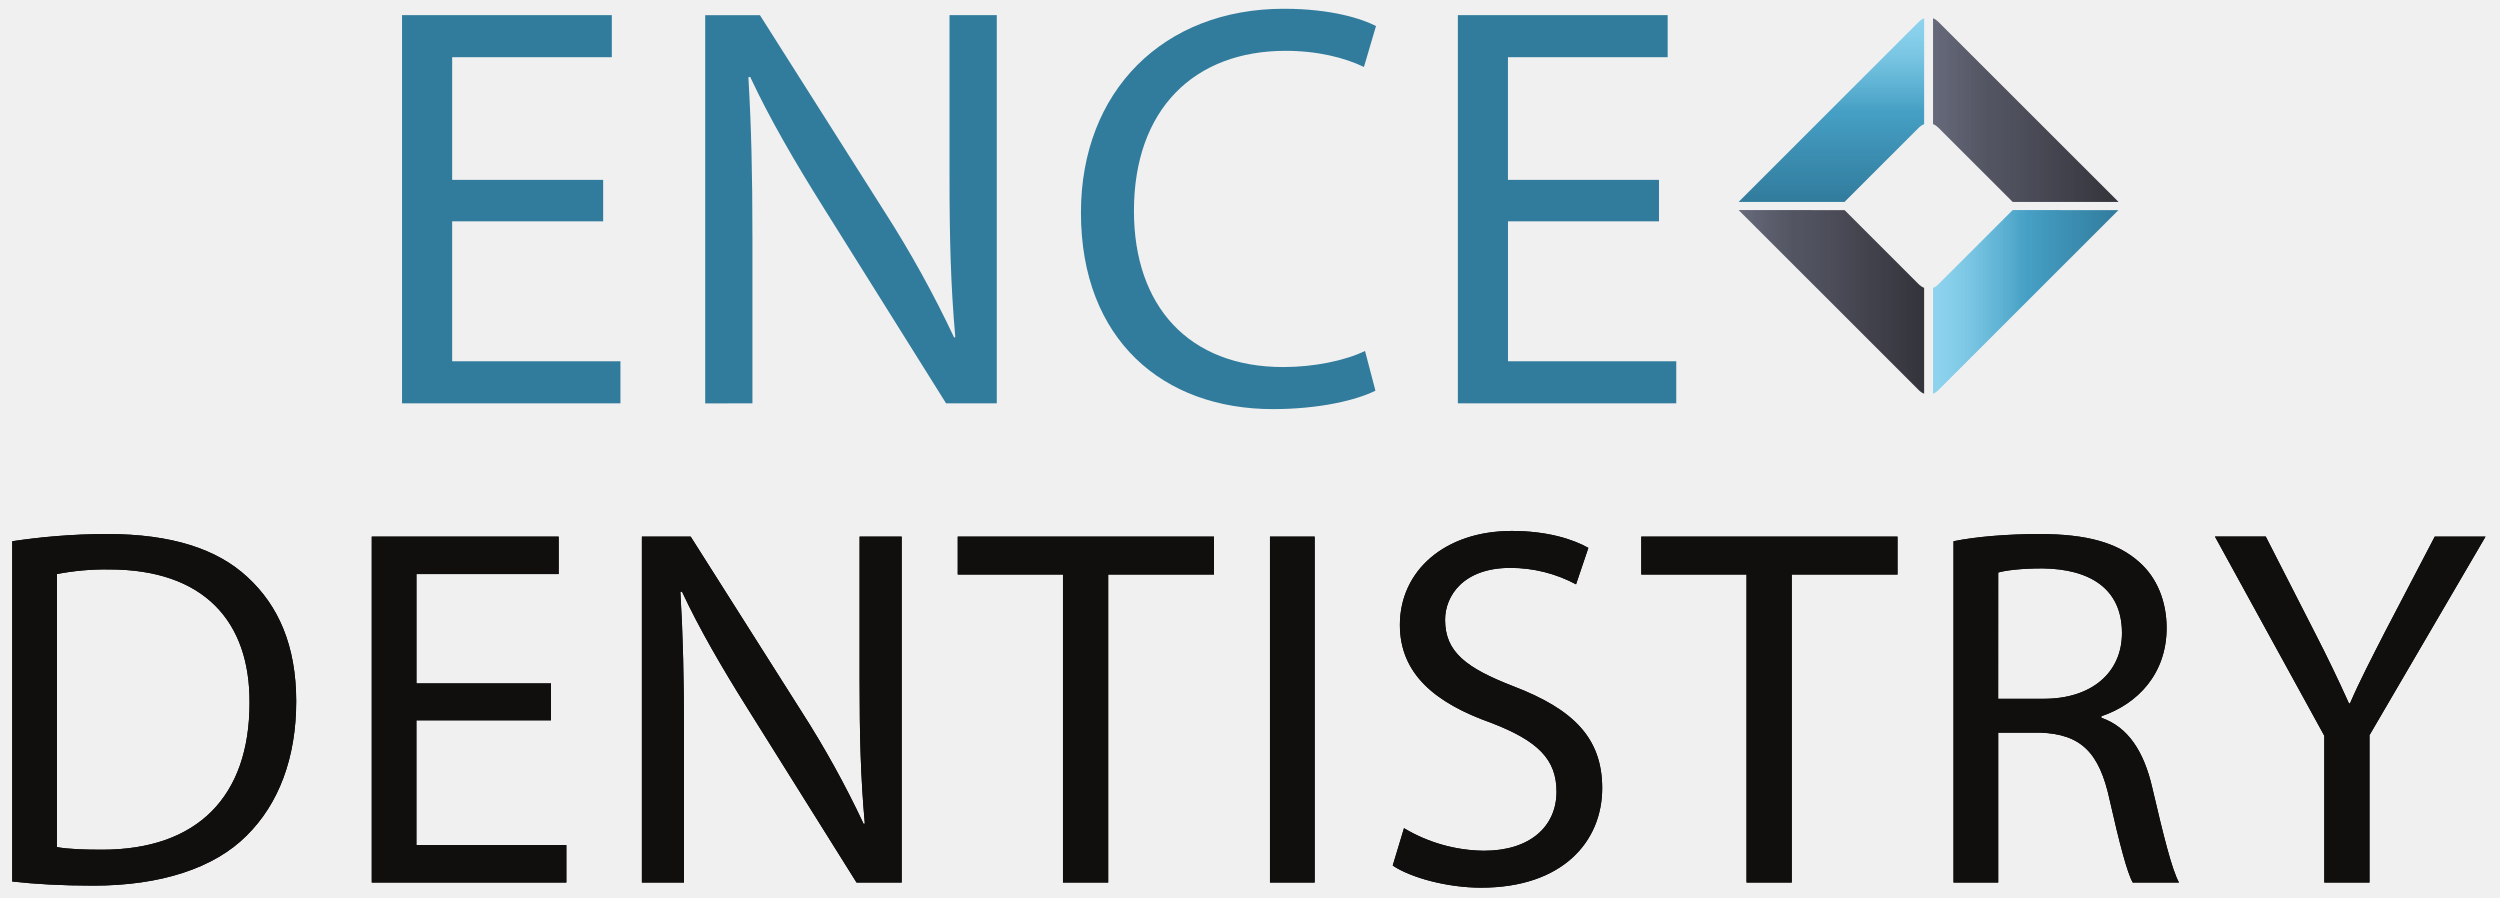
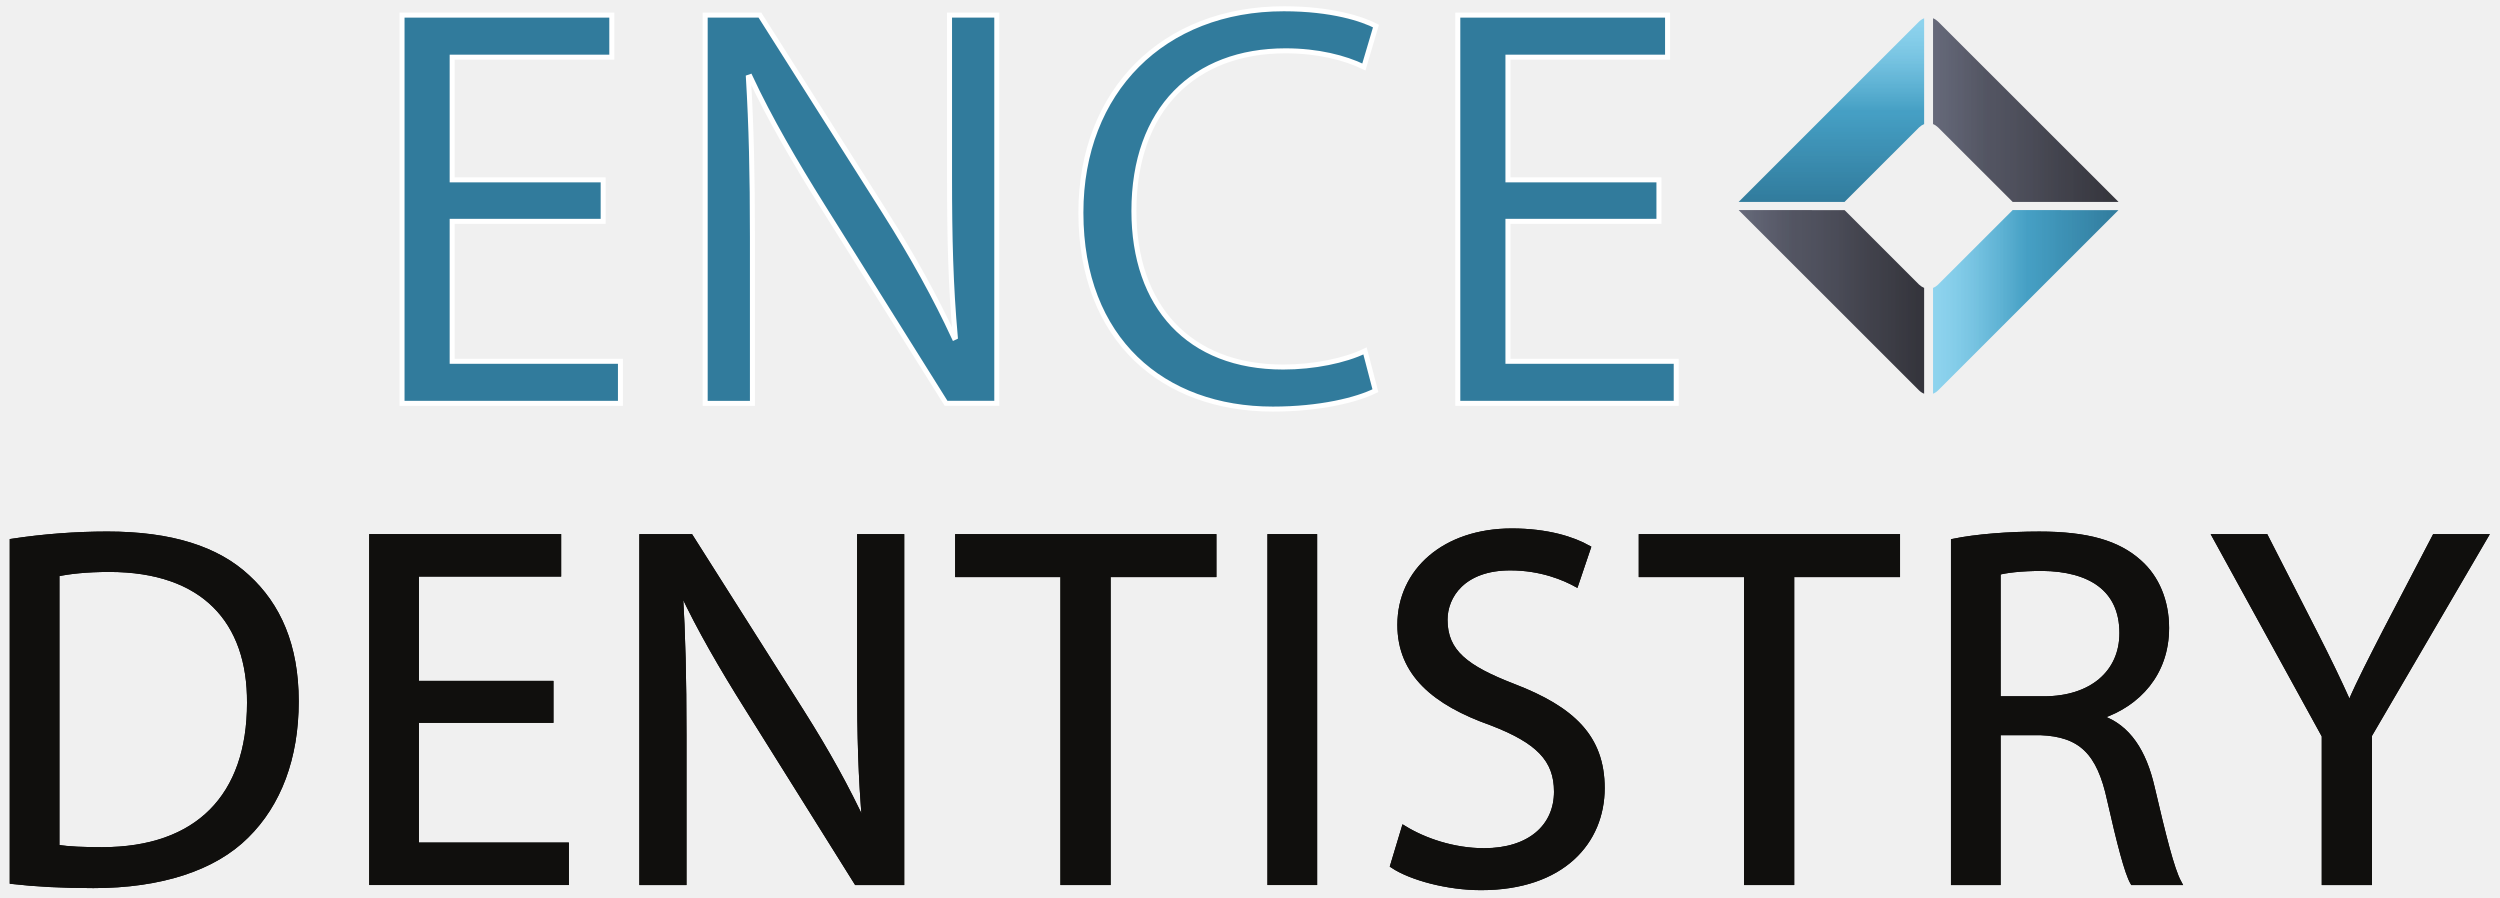
<svg xmlns="http://www.w3.org/2000/svg" xmlns:xlink="http://www.w3.org/1999/xlink" width="576" height="206.88" viewBox="0 0 576 206.88">
  <defs>
    <clipPath id="v">
      <path d="M445.37 48.4h42.73v42.31h-42.73Zm0 0" />
    </clipPath>
    <clipPath id="w">
      <path d="m463.7 48.4-.04.06-17.12 17.1q-.52.52-1.17.77v24.38q.65-.25 1.17-.77l41.5-41.48.06-.05Zm0 0" />
    </clipPath>
    <clipPath id="y">
      <path d="M400.6 48.4h42.72v42.31h-42.73Zm0 0" />
    </clipPath>
    <clipPath id="z">
      <path d="M400.6 48.4q0 .03.04.06l41.5 41.48q.53.52 1.18.77V66.33a4 4 0 0 1-1.18-.77l-17.1-17.1-.06-.05Zm0 0" />
    </clipPath>
    <clipPath id="B">
      <path d="M445.37 4.21h42.73v42.31h-42.73Zm0 0" />
    </clipPath>
    <clipPath id="C">
      <path d="M445.37 28.59q.65.26 1.17.77l17.12 17.1.04.06h24.4l-.05-.06-41.51-41.48q-.52-.51-1.17-.77Zm0 0" />
    </clipPath>
    <clipPath id="E">
      <path d="M400.6 4.21h42.72v42.31h-42.73Zm0 0" />
    </clipPath>
    <clipPath id="F">
      <path d="m442.14 4.98-41.5 41.48-.05.06H425l.04-.06 17.11-17.1q.53-.51 1.18-.77V4.21a3.4 3.4 0 0 0-1.18.77" />
    </clipPath>
    <clipPath id="H">
      <path d="M.17 113h575.66v93.13H.17Zm0 0" />
    </clipPath>
    <clipPath id="s">
      <path d="M.17.7h575.66v92.43H.17Zm0 0" />
    </clipPath>
    <clipPath id="b">
      <path d="M.17.9h84.58v92.23H.17Zm0 0" />
    </clipPath>
    <clipPath id="c">
      <path d="M131 .9h94v92.23h-94Zm0 0" />
    </clipPath>
    <clipPath id="d">
      <path d="M304 .9h82v92.23h-82Zm0 0" />
    </clipPath>
    <clipPath id="e">
      <path d="M433 .9h86v92.23h-86Zm0 0" />
    </clipPath>
    <clipPath id="f">
      <path d="M493.79.9h82.04v92.23H493.8Zm0 0" />
    </clipPath>
    <clipPath id="a">
      <path d="M0 0h576v94H0z" />
    </clipPath>
    <clipPath id="h">
      <path d="M.17.9h84.58v92.23H.17Zm0 0" />
    </clipPath>
    <clipPath id="k">
      <path d="M131 .9h94v92.23h-94Zm0 0" />
    </clipPath>
    <clipPath id="l">
      <path d="M304 .9h82v92.23h-82Zm0 0" />
    </clipPath>
    <clipPath id="m">
      <path d="M433 .9h86v92.23h-86Zm0 0" />
    </clipPath>
    <clipPath id="n">
      <path d="M493.79.9h82.04v92.23H493.8Zm0 0" />
    </clipPath>
    <clipPath id="g">
      <path d="M0 0h576v94H0z" />
    </clipPath>
    <clipPath id="r">
      <path d="M0 0h576v94H0z" />
    </clipPath>
    <linearGradient id="x" x1="0" x2="1" y1="0" y2="0" gradientTransform="matrix(42.7265 0 0 42.70224 445.37 69.56)" gradientUnits="userSpaceOnUse">
      <stop offset="0" stop-color="#8ed3ee" />
      <stop offset=".01" stop-color="#8ed3ee" />
      <stop offset=".02" stop-color="#8dd3ed" />
      <stop offset=".02" stop-color="#8dd3ed" />
      <stop offset=".03" stop-color="#8dd2ed" />
      <stop offset=".04" stop-color="#8cd2ed" />
      <stop offset=".05" stop-color="#8bd1ec" />
      <stop offset=".06" stop-color="#8ad0ec" />
      <stop offset=".07" stop-color="#8ad0ec" />
      <stop offset=".07" stop-color="#88d0eb" />
      <stop offset=".08" stop-color="#88cfeb" />
      <stop offset=".08" stop-color="#88cfea" />
      <stop offset=".09" stop-color="#88cfea" />
      <stop offset=".09" stop-color="#87ceea" />
      <stop offset=".09" stop-color="#87ceea" />
      <stop offset=".1" stop-color="#86ceea" />
      <stop offset=".11" stop-color="#86cde9" />
      <stop offset=".11" stop-color="#84cde9" />
      <stop offset=".12" stop-color="#84cde9" />
      <stop offset=".13" stop-color="#83cce8" />
      <stop offset=".13" stop-color="#82cbe8" />
      <stop offset=".14" stop-color="#81cbe7" />
      <stop offset=".15" stop-color="#81cbe7" />
      <stop offset=".15" stop-color="#7fc9e7" />
      <stop offset=".16" stop-color="#7fc9e6" />
      <stop offset=".16" stop-color="#7ec9e6" />
      <stop offset=".17" stop-color="#7dc8e5" />
      <stop offset=".17" stop-color="#7dc8e5" />
      <stop offset=".18" stop-color="#7dc7e4" />
      <stop offset=".19" stop-color="#7cc7e4" />
      <stop offset=".19" stop-color="#7bc6e3" />
      <stop offset=".2" stop-color="#7ac6e3" />
      <stop offset=".2" stop-color="#79c5e3" />
      <stop offset=".2" stop-color="#79c5e3" />
      <stop offset=".21" stop-color="#78c4e3" />
      <stop offset=".22" stop-color="#78c3e2" />
      <stop offset=".22" stop-color="#76c2e1" />
      <stop offset=".23" stop-color="#76c2e1" />
      <stop offset=".23" stop-color="#75c2e0" />
      <stop offset=".23" stop-color="#74c2e0" />
      <stop offset=".24" stop-color="#74c2df" />
      <stop offset=".25" stop-color="#73c0df" />
      <stop offset=".25" stop-color="#72c0df" />
      <stop offset=".25" stop-color="#71bfde" />
      <stop offset=".26" stop-color="#70bfde" />
      <stop offset=".27" stop-color="#6fbede" />
      <stop offset=".27" stop-color="#6fbddc" />
      <stop offset=".27" stop-color="#6ebddc" />
      <stop offset=".28" stop-color="#6dbddc" />
      <stop offset=".28" stop-color="#6cbcdc" />
      <stop offset=".29" stop-color="#6bbbdb" />
      <stop offset=".29" stop-color="#6bbbdb" />
      <stop offset=".3" stop-color="#6abada" />
      <stop offset=".3" stop-color="#6ab9d9" />
      <stop offset=".31" stop-color="#68b9d9" />
      <stop offset=".31" stop-color="#67b8d9" />
      <stop offset=".32" stop-color="#66b8d9" />
      <stop offset=".32" stop-color="#66b7d7" />
      <stop offset=".33" stop-color="#65b7d7" />
      <stop offset=".33" stop-color="#64b6d7" />
      <stop offset=".34" stop-color="#63b6d7" />
      <stop offset=".34" stop-color="#62b5d6" />
      <stop offset=".35" stop-color="#61b4d5" />
      <stop offset=".36" stop-color="#60b4d5" />
      <stop offset=".36" stop-color="#5fb3d4" />
      <stop offset=".36" stop-color="#5eb2d4" />
      <stop offset=".37" stop-color="#5eb2d3" />
      <stop offset=".38" stop-color="#5db1d3" />
      <stop offset=".38" stop-color="#5cb0d2" />
      <stop offset=".38" stop-color="#5bb0d2" />
      <stop offset=".39" stop-color="#5aafd1" />
      <stop offset=".39" stop-color="#5aafd1" />
      <stop offset=".4" stop-color="#59afd0" />
      <stop offset=".4" stop-color="#58add0" />
      <stop offset=".41" stop-color="#57adcf" />
      <stop offset=".41" stop-color="#57accf" />
      <stop offset=".42" stop-color="#56abce" />
      <stop offset=".42" stop-color="#55abce" />
      <stop offset=".43" stop-color="#54abcd" />
      <stop offset=".43" stop-color="#53aacd" />
      <stop offset=".43" stop-color="#53a9cc" />
      <stop offset=".44" stop-color="#52a9cc" />
      <stop offset=".44" stop-color="#51a8cb" />
      <stop offset=".45" stop-color="#51a8cb" />
      <stop offset=".45" stop-color="#50a7cb" />
      <stop offset=".45" stop-color="#4fa7ca" />
      <stop offset=".46" stop-color="#4fa6c9" />
      <stop offset=".46" stop-color="#4ea6c9" />
      <stop offset=".46" stop-color="#4da6c9" />
      <stop offset=".47" stop-color="#4ca5c9" />
      <stop offset=".47" stop-color="#4ba4c8" />
      <stop offset=".48" stop-color="#4ba4c8" />
      <stop offset=".48" stop-color="#4aa3c7" />
      <stop offset=".49" stop-color="#49a2c7" />
      <stop offset=".49" stop-color="#48a1c6" />
      <stop offset=".5" stop-color="#48a1c5" />
      <stop offset=".5" stop-color="#47a0c5" />
      <stop offset=".5" stop-color="#469fc4" />
      <stop offset=".51" stop-color="#459fc4" />
      <stop offset=".52" stop-color="#459fc4" />
      <stop offset=".53" stop-color="#459ec3" />
      <stop offset=".54" stop-color="#459dc2" />
      <stop offset=".55" stop-color="#449dc2" />
      <stop offset=".55" stop-color="#449dc1" />
      <stop offset=".56" stop-color="#439cc0" />
      <stop offset=".56" stop-color="#439cc0" />
      <stop offset=".57" stop-color="#439bbf" />
      <stop offset=".57" stop-color="#439bbf" />
      <stop offset=".58" stop-color="#439abf" />
      <stop offset=".59" stop-color="#429abe" />
      <stop offset=".59" stop-color="#4299bd" />
      <stop offset=".61" stop-color="#4198bd" />
      <stop offset=".62" stop-color="#4198bc" />
      <stop offset=".62" stop-color="#4197bb" />
      <stop offset=".63" stop-color="#4097bb" />
      <stop offset=".63" stop-color="#4096ba" />
      <stop offset=".63" stop-color="#4096ba" />
      <stop offset=".64" stop-color="#4096ba" />
      <stop offset=".65" stop-color="#4095b9" />
      <stop offset=".66" stop-color="#3f95b9" />
      <stop offset=".66" stop-color="#3f94b8" />
      <stop offset=".67" stop-color="#3e94b7" />
      <stop offset=".67" stop-color="#3e93b7" />
      <stop offset=".68" stop-color="#3e93b6" />
      <stop offset=".68" stop-color="#3e92b6" />
      <stop offset=".69" stop-color="#3e92b6" />
      <stop offset=".7" stop-color="#3d91b5" />
      <stop offset=".71" stop-color="#3d90b4" />
      <stop offset=".72" stop-color="#3c90b4" />
      <stop offset=".73" stop-color="#3c8fb3" />
      <stop offset=".73" stop-color="#3c8fb2" />
      <stop offset=".73" stop-color="#3c8fb2" />
      <stop offset=".75" stop-color="#3c8fb1" />
      <stop offset=".75" stop-color="#3b8db0" />
      <stop offset=".76" stop-color="#3b8db0" />
      <stop offset=".77" stop-color="#3b8caf" />
      <stop offset=".78" stop-color="#3a8baf" />
      <stop offset=".79" stop-color="#3a8bae" />
      <stop offset=".79" stop-color="#398bae" />
      <stop offset=".79" stop-color="#398aad" />
      <stop offset=".8" stop-color="#398aad" />
      <stop offset=".81" stop-color="#388aac" />
      <stop offset=".82" stop-color="#3888ab" />
      <stop offset=".82" stop-color="#3888ab" />
      <stop offset=".83" stop-color="#3888ab" />
      <stop offset=".84" stop-color="#3787aa" />
      <stop offset=".84" stop-color="#3787a9" />
      <stop offset=".84" stop-color="#3787a9" />
      <stop offset=".86" stop-color="#3786a8" />
      <stop offset=".87" stop-color="#3786a7" />
      <stop offset=".87" stop-color="#3684a7" />
      <stop offset=".88" stop-color="#3684a7" />
      <stop offset=".88" stop-color="#3684a6" />
      <stop offset=".89" stop-color="#3583a6" />
      <stop offset=".89" stop-color="#3583a5" />
      <stop offset=".9" stop-color="#3583a5" />
      <stop offset=".9" stop-color="#3582a4" />
      <stop offset=".91" stop-color="#3582a4" />
      <stop offset=".92" stop-color="#3481a3" />
      <stop offset=".93" stop-color="#3481a2" />
      <stop offset=".94" stop-color="#3380a2" />
      <stop offset=".94" stop-color="#337fa1" />
      <stop offset=".95" stop-color="#337fa1" />
      <stop offset=".95" stop-color="#337fa1" />
      <stop offset=".96" stop-color="#337ea0" />
      <stop offset=".96" stop-color="#327d9f" />
      <stop offset=".97" stop-color="#327d9f" />
      <stop offset=".98" stop-color="#327d9e" />
      <stop offset=".99" stop-color="#327c9d" />
      <stop offset="1" stop-color="#317c9d" />
    </linearGradient>
    <linearGradient id="A" x1="0" x2="1" y1="0" y2="0" gradientTransform="matrix(42.72582 0 0 42.70156 400.6 69.56)" gradientUnits="userSpaceOnUse">
      <stop offset="0" stop-color="#66697a" />
      <stop offset=".01" stop-color="#666979" />
      <stop offset=".01" stop-color="#656879" />
      <stop offset=".02" stop-color="#656879" />
      <stop offset=".03" stop-color="#656778" />
      <stop offset=".04" stop-color="#646778" />
      <stop offset=".04" stop-color="#636777" />
      <stop offset=".04" stop-color="#636676" />
      <stop offset=".05" stop-color="#636676" />
      <stop offset=".06" stop-color="#626675" />
      <stop offset=".08" stop-color="#616574" />
      <stop offset=".08" stop-color="#616474" />
      <stop offset=".09" stop-color="#606373" />
      <stop offset=".09" stop-color="#606373" />
      <stop offset=".1" stop-color="#5f6273" />
      <stop offset=".1" stop-color="#5f6272" />
      <stop offset=".11" stop-color="#5f6272" />
      <stop offset=".11" stop-color="#5f6271" />
      <stop offset=".13" stop-color="#5e6170" />
      <stop offset=".13" stop-color="#5d616f" />
      <stop offset=".14" stop-color="#5d5f6f" />
      <stop offset=".14" stop-color="#5d5f6f" />
      <stop offset=".15" stop-color="#5c5f6f" />
      <stop offset=".16" stop-color="#5c5e6e" />
      <stop offset=".16" stop-color="#5c5e6d" />
      <stop offset=".17" stop-color="#5b5d6d" />
      <stop offset=".17" stop-color="#5b5d6c" />
      <stop offset=".18" stop-color="#5a5d6b" />
      <stop offset=".18" stop-color="#5a5d6b" />
      <stop offset=".19" stop-color="#5a5c6b" />
      <stop offset=".2" stop-color="#595c6a" />
      <stop offset=".2" stop-color="#595c6a" />
      <stop offset=".21" stop-color="#585a69" />
      <stop offset=".21" stop-color="#585a69" />
      <stop offset=".21" stop-color="#585a68" />
      <stop offset=".22" stop-color="#585a68" />
      <stop offset=".23" stop-color="#585967" />
      <stop offset=".23" stop-color="#575967" />
      <stop offset=".24" stop-color="#565866" />
      <stop offset=".25" stop-color="#565866" />
      <stop offset=".25" stop-color="#555865" />
      <stop offset=".27" stop-color="#545865" />
      <stop offset=".27" stop-color="#545764" />
      <stop offset=".27" stop-color="#545663" />
      <stop offset=".28" stop-color="#535663" />
      <stop offset=".28" stop-color="#535563" />
      <stop offset=".3" stop-color="#535462" />
      <stop offset=".31" stop-color="#525461" />
      <stop offset=".33" stop-color="#525461" />
      <stop offset=".34" stop-color="#525461" />
      <stop offset=".34" stop-color="#515361" />
      <stop offset=".34" stop-color="#515360" />
      <stop offset=".36" stop-color="#515360" />
      <stop offset=".36" stop-color="#51535f" />
      <stop offset=".37" stop-color="#51525f" />
      <stop offset=".38" stop-color="#50525f" />
      <stop offset=".39" stop-color="#50525e" />
      <stop offset=".39" stop-color="#4f515e" />
      <stop offset=".4" stop-color="#4f515e" />
      <stop offset=".41" stop-color="#4f515e" />
      <stop offset=".42" stop-color="#4f505d" />
      <stop offset=".44" stop-color="#4e505c" />
      <stop offset=".45" stop-color="#4e4f5c" />
      <stop offset=".46" stop-color="#4d4f5b" />
      <stop offset=".46" stop-color="#4d4e5a" />
      <stop offset=".47" stop-color="#4d4e5a" />
      <stop offset=".47" stop-color="#4c4e5a" />
      <stop offset=".48" stop-color="#4c4e5a" />
      <stop offset=".48" stop-color="#4c4e59" />
      <stop offset=".5" stop-color="#4b4d59" />
      <stop offset=".5" stop-color="#4b4c58" />
      <stop offset=".51" stop-color="#4b4c58" />
      <stop offset=".52" stop-color="#4a4c58" />
      <stop offset=".53" stop-color="#4a4b58" />
      <stop offset=".54" stop-color="#4a4b57" />
      <stop offset=".54" stop-color="#494a56" />
      <stop offset=".55" stop-color="#494a55" />
      <stop offset=".56" stop-color="#494a55" />
      <stop offset=".57" stop-color="#484954" />
      <stop offset=".57" stop-color="#484954" />
      <stop offset=".58" stop-color="#474854" />
      <stop offset=".59" stop-color="#464853" />
      <stop offset=".6" stop-color="#464753" />
      <stop offset=".6" stop-color="#464752" />
      <stop offset=".61" stop-color="#464751" />
      <stop offset=".61" stop-color="#464751" />
      <stop offset=".63" stop-color="#454650" />
      <stop offset=".64" stop-color="#45454f" />
      <stop offset=".65" stop-color="#44454f" />
      <stop offset=".65" stop-color="#43454f" />
      <stop offset=".66" stop-color="#43444f" />
      <stop offset=".67" stop-color="#43444e" />
      <stop offset=".68" stop-color="#42434e" />
      <stop offset=".68" stop-color="#42434d" />
      <stop offset=".69" stop-color="#42434d" />
      <stop offset=".69" stop-color="#42424c" />
      <stop offset=".7" stop-color="#42424c" />
      <stop offset=".7" stop-color="#41424c" />
      <stop offset=".72" stop-color="#41414b" />
      <stop offset=".73" stop-color="#40414a" />
      <stop offset=".75" stop-color="#40404a" />
      <stop offset=".76" stop-color="#3f4049" />
      <stop offset=".76" stop-color="#3e3f49" />
      <stop offset=".77" stop-color="#3e3f48" />
      <stop offset=".77" stop-color="#3e3f48" />
      <stop offset=".78" stop-color="#3e3e48" />
      <stop offset=".78" stop-color="#3e3e47" />
      <stop offset=".8" stop-color="#3d3e47" />
      <stop offset=".81" stop-color="#3c3d46" />
      <stop offset=".83" stop-color="#3c3c45" />
      <stop offset=".84" stop-color="#3c3c45" />
      <stop offset=".85" stop-color="#3b3b43" />
      <stop offset=".85" stop-color="#3a3b43" />
      <stop offset=".86" stop-color="#3a3b43" />
      <stop offset=".87" stop-color="#3a3a42" />
      <stop offset=".87" stop-color="#3a3a42" />
      <stop offset=".88" stop-color="#393a42" />
      <stop offset=".88" stop-color="#393a42" />
      <stop offset=".88" stop-color="#393942" />
      <stop offset=".89" stop-color="#393941" />
      <stop offset=".91" stop-color="#383841" />
      <stop offset=".92" stop-color="#373740" />
      <stop offset=".93" stop-color="#37373f" />
      <stop offset=".93" stop-color="#37373e" />
      <stop offset=".94" stop-color="#36373e" />
      <stop offset=".95" stop-color="#36373d" />
      <stop offset=".96" stop-color="#35353d" />
      <stop offset=".96" stop-color="#35353d" />
      <stop offset=".97" stop-color="#35353d" />
      <stop offset=".98" stop-color="#34343c" />
      <stop offset="1" stop-color="#34343c" />
    </linearGradient>
    <linearGradient id="D" x1="0" x2="1" y1="0" y2="0" gradientTransform="matrix(42.7265 0 0 42.70224 445.37 25.37)" gradientUnits="userSpaceOnUse">
      <stop offset="0" stop-color="#66697a" />
      <stop offset=".01" stop-color="#666979" />
      <stop offset=".01" stop-color="#656879" />
      <stop offset=".02" stop-color="#656879" />
      <stop offset=".03" stop-color="#656778" />
      <stop offset=".04" stop-color="#646778" />
      <stop offset=".04" stop-color="#636777" />
      <stop offset=".04" stop-color="#636676" />
      <stop offset=".05" stop-color="#636676" />
      <stop offset=".06" stop-color="#626675" />
      <stop offset=".08" stop-color="#616574" />
      <stop offset=".08" stop-color="#616474" />
      <stop offset=".09" stop-color="#606373" />
      <stop offset=".09" stop-color="#606373" />
      <stop offset=".1" stop-color="#5f6273" />
      <stop offset=".1" stop-color="#5f6272" />
      <stop offset=".11" stop-color="#5f6272" />
      <stop offset=".11" stop-color="#5f6271" />
      <stop offset=".13" stop-color="#5e6170" />
      <stop offset=".13" stop-color="#5d616f" />
      <stop offset=".14" stop-color="#5d5f6f" />
      <stop offset=".14" stop-color="#5d5f6f" />
      <stop offset=".15" stop-color="#5c5f6f" />
      <stop offset=".16" stop-color="#5c5e6e" />
      <stop offset=".16" stop-color="#5c5e6d" />
      <stop offset=".17" stop-color="#5b5d6d" />
      <stop offset=".17" stop-color="#5b5d6c" />
      <stop offset=".18" stop-color="#5a5d6b" />
      <stop offset=".18" stop-color="#5a5d6b" />
      <stop offset=".19" stop-color="#5a5c6b" />
      <stop offset=".2" stop-color="#595c6a" />
      <stop offset=".2" stop-color="#595c6a" />
      <stop offset=".21" stop-color="#585a69" />
      <stop offset=".21" stop-color="#585a69" />
      <stop offset=".21" stop-color="#585a68" />
      <stop offset=".22" stop-color="#585a68" />
      <stop offset=".23" stop-color="#585967" />
      <stop offset=".23" stop-color="#575967" />
      <stop offset=".24" stop-color="#565866" />
      <stop offset=".25" stop-color="#565866" />
      <stop offset=".25" stop-color="#555865" />
      <stop offset=".27" stop-color="#545865" />
      <stop offset=".27" stop-color="#545764" />
      <stop offset=".27" stop-color="#545663" />
      <stop offset=".28" stop-color="#535663" />
      <stop offset=".28" stop-color="#535563" />
      <stop offset=".3" stop-color="#535462" />
      <stop offset=".31" stop-color="#525461" />
      <stop offset=".33" stop-color="#525461" />
      <stop offset=".34" stop-color="#525461" />
      <stop offset=".34" stop-color="#515361" />
      <stop offset=".34" stop-color="#515360" />
      <stop offset=".36" stop-color="#515360" />
      <stop offset=".36" stop-color="#51535f" />
      <stop offset=".37" stop-color="#51525f" />
      <stop offset=".38" stop-color="#50525f" />
      <stop offset=".39" stop-color="#50525e" />
      <stop offset=".39" stop-color="#4f515e" />
      <stop offset=".4" stop-color="#4f515e" />
      <stop offset=".41" stop-color="#4f515e" />
      <stop offset=".42" stop-color="#4f505d" />
      <stop offset=".44" stop-color="#4f505c" />
      <stop offset=".45" stop-color="#4e4f5c" />
      <stop offset=".46" stop-color="#4d4f5b" />
      <stop offset=".46" stop-color="#4d4f5a" />
      <stop offset=".47" stop-color="#4d4e5a" />
      <stop offset=".47" stop-color="#4c4e5a" />
      <stop offset=".48" stop-color="#4c4e5a" />
      <stop offset=".48" stop-color="#4c4e59" />
      <stop offset=".5" stop-color="#4b4d59" />
      <stop offset=".5" stop-color="#4b4c58" />
      <stop offset=".51" stop-color="#4b4c58" />
      <stop offset=".52" stop-color="#4a4c58" />
      <stop offset=".53" stop-color="#4a4b58" />
      <stop offset=".54" stop-color="#4a4b57" />
      <stop offset=".54" stop-color="#494a56" />
      <stop offset=".55" stop-color="#494a55" />
      <stop offset=".56" stop-color="#494a55" />
      <stop offset=".57" stop-color="#484954" />
      <stop offset=".57" stop-color="#484954" />
      <stop offset=".58" stop-color="#474854" />
      <stop offset=".59" stop-color="#464853" />
      <stop offset=".6" stop-color="#464853" />
      <stop offset=".6" stop-color="#464752" />
      <stop offset=".61" stop-color="#464751" />
      <stop offset=".61" stop-color="#464751" />
      <stop offset=".63" stop-color="#454650" />
      <stop offset=".64" stop-color="#45454f" />
      <stop offset=".65" stop-color="#44454f" />
      <stop offset=".65" stop-color="#43454f" />
      <stop offset=".66" stop-color="#43444f" />
      <stop offset=".67" stop-color="#43444f" />
      <stop offset=".68" stop-color="#42434e" />
      <stop offset=".68" stop-color="#42434d" />
      <stop offset=".69" stop-color="#42434d" />
      <stop offset=".69" stop-color="#42424c" />
      <stop offset=".7" stop-color="#42424c" />
      <stop offset=".7" stop-color="#41424c" />
      <stop offset=".72" stop-color="#41414b" />
      <stop offset=".73" stop-color="#41414a" />
      <stop offset=".75" stop-color="#40414a" />
      <stop offset=".76" stop-color="#3f4049" />
      <stop offset=".76" stop-color="#3e3f49" />
      <stop offset=".77" stop-color="#3e3f48" />
      <stop offset=".77" stop-color="#3e3f48" />
      <stop offset=".78" stop-color="#3e3e48" />
      <stop offset=".78" stop-color="#3e3e47" />
      <stop offset=".8" stop-color="#3d3e47" />
      <stop offset=".81" stop-color="#3c3d46" />
      <stop offset=".83" stop-color="#3c3c45" />
      <stop offset=".84" stop-color="#3c3c45" />
      <stop offset=".85" stop-color="#3b3b43" />
      <stop offset=".85" stop-color="#3a3b43" />
      <stop offset=".86" stop-color="#3a3b43" />
      <stop offset=".87" stop-color="#3a3a42" />
      <stop offset=".87" stop-color="#3a3a42" />
      <stop offset=".88" stop-color="#393a42" />
      <stop offset=".88" stop-color="#393a42" />
      <stop offset=".88" stop-color="#393942" />
      <stop offset=".89" stop-color="#393941" />
      <stop offset=".91" stop-color="#383841" />
      <stop offset=".92" stop-color="#373740" />
      <stop offset=".93" stop-color="#37373f" />
      <stop offset=".93" stop-color="#37373e" />
      <stop offset=".94" stop-color="#36373e" />
      <stop offset=".95" stop-color="#36373d" />
      <stop offset=".96" stop-color="#35353d" />
      <stop offset=".96" stop-color="#35353d" />
      <stop offset=".97" stop-color="#35353d" />
      <stop offset=".98" stop-color="#34343c" />
      <stop offset="1" stop-color="#34343c" />
    </linearGradient>
    <linearGradient id="G" x1="0" x2="1" y1="0" y2="0" gradientTransform="matrix(0 42.30774 42.33178 0 421.96 4.21)" gradientUnits="userSpaceOnUse">
      <stop offset="0" stop-color="#8ed3ee" />
      <stop offset=".01" stop-color="#8ed3ee" />
      <stop offset=".02" stop-color="#8dd3ed" />
      <stop offset=".02" stop-color="#8dd3ed" />
      <stop offset=".03" stop-color="#8dd2ed" />
      <stop offset=".04" stop-color="#8cd2ed" />
      <stop offset=".05" stop-color="#8bd1ec" />
      <stop offset=".06" stop-color="#8ad0ec" />
      <stop offset=".07" stop-color="#8ad0ec" />
      <stop offset=".07" stop-color="#88d0eb" />
      <stop offset=".08" stop-color="#88cfeb" />
      <stop offset=".08" stop-color="#88cfea" />
      <stop offset=".09" stop-color="#88cfea" />
      <stop offset=".09" stop-color="#87ceea" />
      <stop offset=".09" stop-color="#87ceea" />
      <stop offset=".1" stop-color="#86ceea" />
      <stop offset=".11" stop-color="#86cde9" />
      <stop offset=".11" stop-color="#84cde9" />
      <stop offset=".12" stop-color="#84cde9" />
      <stop offset=".13" stop-color="#83cce8" />
      <stop offset=".13" stop-color="#82cbe8" />
      <stop offset=".14" stop-color="#81cbe7" />
      <stop offset=".15" stop-color="#81cbe7" />
      <stop offset=".15" stop-color="#7fc9e7" />
      <stop offset=".16" stop-color="#7fc9e6" />
      <stop offset=".16" stop-color="#7ec9e6" />
      <stop offset=".17" stop-color="#7dc8e5" />
      <stop offset=".17" stop-color="#7dc8e5" />
      <stop offset=".18" stop-color="#7dc7e4" />
      <stop offset=".19" stop-color="#7cc7e4" />
      <stop offset=".19" stop-color="#7bc6e3" />
      <stop offset=".2" stop-color="#7ac6e3" />
      <stop offset=".2" stop-color="#79c5e3" />
      <stop offset=".2" stop-color="#79c5e3" />
      <stop offset=".21" stop-color="#78c4e3" />
      <stop offset=".22" stop-color="#78c3e2" />
      <stop offset=".22" stop-color="#76c2e1" />
      <stop offset=".23" stop-color="#76c2e1" />
      <stop offset=".23" stop-color="#75c2e0" />
      <stop offset=".23" stop-color="#74c2e0" />
      <stop offset=".24" stop-color="#74c2df" />
      <stop offset=".25" stop-color="#73c0df" />
      <stop offset=".25" stop-color="#72c0df" />
      <stop offset=".25" stop-color="#71bfde" />
      <stop offset=".26" stop-color="#70bfde" />
      <stop offset=".27" stop-color="#6fbede" />
      <stop offset=".27" stop-color="#6fbddc" />
      <stop offset=".27" stop-color="#6ebddc" />
      <stop offset=".28" stop-color="#6dbddc" />
      <stop offset=".28" stop-color="#6cbcdc" />
      <stop offset=".29" stop-color="#6bbbdb" />
      <stop offset=".29" stop-color="#6bbbdb" />
      <stop offset=".3" stop-color="#6abada" />
      <stop offset=".3" stop-color="#6ab9d9" />
      <stop offset=".31" stop-color="#68b9d9" />
      <stop offset=".31" stop-color="#67b8d9" />
      <stop offset=".32" stop-color="#66b8d9" />
      <stop offset=".32" stop-color="#66b7d7" />
      <stop offset=".33" stop-color="#65b7d7" />
      <stop offset=".33" stop-color="#64b6d7" />
      <stop offset=".34" stop-color="#63b6d7" />
      <stop offset=".34" stop-color="#62b5d6" />
      <stop offset=".35" stop-color="#61b4d5" />
      <stop offset=".36" stop-color="#60b4d5" />
      <stop offset=".36" stop-color="#5fb3d4" />
      <stop offset=".36" stop-color="#5eb2d4" />
      <stop offset=".37" stop-color="#5eb2d3" />
      <stop offset=".38" stop-color="#5db1d3" />
      <stop offset=".38" stop-color="#5cb0d2" />
      <stop offset=".38" stop-color="#5bb0d2" />
      <stop offset=".39" stop-color="#5aafd1" />
      <stop offset=".39" stop-color="#5aafd1" />
      <stop offset=".4" stop-color="#59afd0" />
      <stop offset=".4" stop-color="#58add0" />
      <stop offset=".41" stop-color="#57adcf" />
      <stop offset=".41" stop-color="#57accf" />
      <stop offset=".42" stop-color="#55abce" />
      <stop offset=".42" stop-color="#55abce" />
      <stop offset=".43" stop-color="#54abcd" />
      <stop offset=".43" stop-color="#53aacd" />
      <stop offset=".43" stop-color="#53a9cc" />
      <stop offset=".44" stop-color="#52a9cc" />
      <stop offset=".44" stop-color="#51a8cb" />
      <stop offset=".45" stop-color="#51a8cb" />
      <stop offset=".45" stop-color="#50a7cb" />
      <stop offset=".45" stop-color="#4fa7ca" />
      <stop offset=".46" stop-color="#4ea6c9" />
      <stop offset=".46" stop-color="#4ea6c9" />
      <stop offset=".46" stop-color="#4da6c9" />
      <stop offset=".47" stop-color="#4ca5c9" />
      <stop offset=".47" stop-color="#4ba4c8" />
      <stop offset=".48" stop-color="#4ba4c8" />
      <stop offset=".48" stop-color="#4aa3c7" />
      <stop offset=".49" stop-color="#49a2c6" />
      <stop offset=".49" stop-color="#48a1c6" />
      <stop offset=".5" stop-color="#47a1c5" />
      <stop offset=".5" stop-color="#47a0c5" />
      <stop offset=".5" stop-color="#469fc4" />
      <stop offset=".51" stop-color="#459fc4" />
      <stop offset=".52" stop-color="#459fc4" />
      <stop offset=".53" stop-color="#459ec3" />
      <stop offset=".54" stop-color="#459dc2" />
      <stop offset=".55" stop-color="#449dc2" />
      <stop offset=".55" stop-color="#449dc1" />
      <stop offset=".56" stop-color="#439cc0" />
      <stop offset=".56" stop-color="#439cc0" />
      <stop offset=".57" stop-color="#439bbf" />
      <stop offset=".57" stop-color="#439bbf" />
      <stop offset=".58" stop-color="#439abf" />
      <stop offset=".59" stop-color="#429abe" />
      <stop offset=".59" stop-color="#4299bd" />
      <stop offset=".61" stop-color="#4198bd" />
      <stop offset=".62" stop-color="#4198bc" />
      <stop offset=".62" stop-color="#4097bb" />
      <stop offset=".63" stop-color="#4097bb" />
      <stop offset=".63" stop-color="#4096ba" />
      <stop offset=".63" stop-color="#4096ba" />
      <stop offset=".64" stop-color="#4096ba" />
      <stop offset=".65" stop-color="#4095b9" />
      <stop offset=".66" stop-color="#3f95b9" />
      <stop offset=".66" stop-color="#3f94b8" />
      <stop offset=".67" stop-color="#3e93b7" />
      <stop offset=".67" stop-color="#3e93b7" />
      <stop offset=".68" stop-color="#3e93b6" />
      <stop offset=".68" stop-color="#3e92b6" />
      <stop offset=".69" stop-color="#3e92b6" />
      <stop offset=".7" stop-color="#3d91b5" />
      <stop offset=".71" stop-color="#3d90b4" />
      <stop offset=".72" stop-color="#3c90b4" />
      <stop offset=".73" stop-color="#3c8fb3" />
      <stop offset=".73" stop-color="#3c8fb2" />
      <stop offset=".73" stop-color="#3c8fb2" />
      <stop offset=".75" stop-color="#3c8fb1" />
      <stop offset=".75" stop-color="#3b8db0" />
      <stop offset=".76" stop-color="#3b8db0" />
      <stop offset=".77" stop-color="#3b8caf" />
      <stop offset=".78" stop-color="#3a8baf" />
      <stop offset=".79" stop-color="#3a8bae" />
      <stop offset=".79" stop-color="#398bae" />
      <stop offset=".79" stop-color="#398aad" />
      <stop offset=".8" stop-color="#398aad" />
      <stop offset=".81" stop-color="#388aac" />
      <stop offset=".82" stop-color="#3888ab" />
      <stop offset=".82" stop-color="#3888ab" />
      <stop offset=".83" stop-color="#3888ab" />
      <stop offset=".84" stop-color="#3787aa" />
      <stop offset=".84" stop-color="#3787a9" />
      <stop offset=".84" stop-color="#3787a9" />
      <stop offset=".86" stop-color="#3786a8" />
      <stop offset=".87" stop-color="#3785a7" />
      <stop offset=".87" stop-color="#3684a7" />
      <stop offset=".88" stop-color="#3684a7" />
      <stop offset=".88" stop-color="#3684a6" />
      <stop offset=".89" stop-color="#3583a6" />
      <stop offset=".89" stop-color="#3583a5" />
      <stop offset=".9" stop-color="#3583a5" />
      <stop offset=".9" stop-color="#3582a4" />
      <stop offset=".91" stop-color="#3582a4" />
      <stop offset=".92" stop-color="#3481a3" />
      <stop offset=".93" stop-color="#3481a2" />
      <stop offset=".94" stop-color="#3380a1" />
      <stop offset=".94" stop-color="#337fa1" />
      <stop offset=".95" stop-color="#337fa1" />
      <stop offset=".95" stop-color="#337fa1" />
      <stop offset=".96" stop-color="#327ea0" />
      <stop offset=".96" stop-color="#327d9f" />
      <stop offset=".97" stop-color="#327d9f" />
      <stop offset=".98" stop-color="#327d9e" />
      <stop offset=".99" stop-color="#327c9d" />
      <stop offset="1" stop-color="#317c9d" />
    </linearGradient>
    <g id="t" clip-path="url(#a)">
      <path fill="#100f0d" d="M2.82 90.1c5.2.59 11.36.95 18.7.95 15.5 0 27.8-4.02 35.26-11.48 7.45-7.33 11.47-17.97 11.47-30.98 0-12.89-4.14-22.11-11.23-28.62-6.98-6.5-17.52-9.93-32.3-9.93-8.17 0-15.63.71-21.9 1.66Zm10.3-70.84a59 59 0 0 1 12.07-1.06c21.77 0 32.42 11.94 32.3 30.75 0 21.52-11.95 33.82-33.96 33.82-4.03 0-7.81-.12-10.42-.6Zm113.83 25.19h-31V19.26h32.77v-8.63H85.65v79.7h44.84V81.7H95.94V52.96h31Zm30.64 45.89V56.28c0-13.24-.23-22.83-.83-32.88l.36-.11c4.02 8.62 9.34 17.73 14.9 26.6l25.33 40.45h10.4V10.63h-9.7v33.35c0 12.41.24 22.11 1.2 32.75l-.25.13a225 225 0 0 0-14.31-25.9l-25.56-40.33h-11.24v79.7Zm87.32 0h10.42V19.38h24.37v-8.75h-59.04v8.75h24.25Zm47.69-79.71v79.7h10.3v-79.7Zm28.28 75.8c4.26 2.84 12.66 5.09 20.35 5.09 18.81 0 27.92-10.64 27.92-22.94 0-11.7-6.86-18.22-20.35-23.42-11-4.26-15.85-7.92-15.85-15.37 0-5.44 4.14-11.95 15.03-11.95a32 32 0 0 1 15.14 3.79l2.84-8.4c-3.55-2-9.47-3.9-17.63-3.9-15.5 0-25.8 9.22-25.8 21.64 0 11.23 8.05 17.98 21.07 22.59 10.76 4.14 15.02 8.4 15.02 15.85 0 8.04-6.15 13.6-16.68 13.6a36.6 36.6 0 0 1-18.46-5.2Zm81.52 3.91h10.42V19.38h24.37v-8.75h-59.04v8.75h24.25Zm47.69 0h10.3V55.8h9.7c9.34.36 13.6 4.5 15.97 15.5 2.25 9.93 4.03 16.79 5.33 19.04h10.65c-1.67-3.08-3.56-10.77-6.16-21.88-1.9-8.28-5.56-13.96-11.72-16.08v-.36c8.4-2.84 15.03-9.82 15.03-20.34 0-6.15-2.24-11.59-6.27-15.14-4.97-4.49-12.07-6.5-23.07-6.5-7.1 0-14.55.59-19.76 1.66Zm10.3-71.43c1.65-.48 5.2-.95 10.17-.95 10.89.12 18.34 4.61 18.34 14.9 0 9.1-6.98 15.14-17.99 15.14h-10.53Zm85.54 71.43V56.39l26.74-45.76h-11.7l-11.49 22c-3.08 6.03-5.8 11.23-8.04 16.43h-.24a340 340 0 0 0-7.93-16.44l-11.24-22h-11.71l25.2 45.9v33.82Zm0 0" />
-       <g clip-path="url(#b)" />
-       <g clip-path="url(#c)" />
-       <g clip-path="url(#d)" />
-       <g clip-path="url(#e)" />
-       <g clip-path="url(#f)" />
+       <g clip-path="url(#b)">
+         <path fill="none" stroke="#100f0d" stroke-miterlimit="10" stroke-width="5" d="M0 0c22.57-2.57 49.23-4.1 81.03-4.1 67.19 0 120.54 17.44 152.85 49.75 32.3 31.8 49.74 77.95 49.74 134.38 0 55.9-17.94 95.9-48.71 124.12-30.27 28.2-75.9 43.08-140.03 43.08A640 640 0 0 1 0 340.05Zm44.63 307.23c11.78 2.56 29.22 4.6 52.3 4.6 94.38 0 140.54-51.8 140.03-133.34 0-93.35-51.81-146.68-147.2-146.68-17.45 0-33.86.5-45.13 2.56Zm0 0" transform="matrix(.2307 0 0 -.23057 2.82 90.1)" />
+       </g>
+       <path fill="none" stroke="#100f0d" stroke-miterlimit="10" stroke-width="5" d="M0 0h-134.38v109.24H7.7v37.44H-179V-199H15.4v37.44h-149.77v124.62H0Zm0 0" transform="matrix(.2307 0 0 -.23057 126.94 44.45)" />
+       <g clip-path="url(#c)">
+         <path fill="none" stroke="#100f0d" stroke-miterlimit="10" stroke-width="5" d="M0 0v147.72c0 57.43-1.02 98.99-3.6 142.58l1.55.5c17.44-37.44 40.51-76.93 64.63-115.38L172.33 0h45.14v345.68h-42.06V201.05c0-53.86 1.03-95.9 5.13-142.07l-1.03-.51c-16.4 35.39-36.42 71.8-62.06 112.32L6.67 345.68h-48.73V0Zm0 0" transform="matrix(.2307 0 0 -.23057 157.59 90.34)" />
+       </g>
+       <path fill="none" stroke="#100f0d" stroke-miterlimit="10" stroke-width="5" d="M0 0h45.14v307.73h105.64v37.95h-255.92v-37.95H0Zm0 0" transform="matrix(.2307 0 0 -.23057 244.9 90.34)" />
+       <path fill="none" stroke="#100f0d" stroke-miterlimit="10" stroke-width="5" d="M0-345.69h44.62V0H0Zm0 0" transform="matrix(.2307 0 0 -.23057 292.6 10.63)" />
+       <g clip-path="url(#d)">
+         <path fill="none" stroke="#100f0d" stroke-miterlimit="10" stroke-width="5" d="M0 0c18.47-12.32 54.89-22.06 88.2-22.06 81.57 0 121.06 46.17 121.06 99.5 0 50.78-29.75 79-88.22 101.57-47.7 18.45-68.73 34.35-68.73 66.66 0 23.6 17.95 51.8 65.14 51.8 31.3 0 54.37-10.26 65.65-16.4l12.3 36.42c-15.37 8.7-41.02 16.9-76.4 16.9-67.2 0-111.81-40-111.81-93.85 0-48.73 34.86-77.95 91.28-97.96 46.68-17.94 65.14-36.4 65.14-68.73 0-34.87-26.67-58.97-72.32-58.97-30.77 0-60 10.25-80 22.56Zm0 0" transform="matrix(.2307 0 0 -.23057 320.87 86.43)" />
+       </g>
+       <path fill="none" stroke="#100f0d" stroke-miterlimit="10" stroke-width="5" d="M0 0h45.14v307.73H150.8v37.95h-255.95v-37.95H0Zm0 0" transform="matrix(.2307 0 0 -.23057 402.4 90.34)" />
+       <g clip-path="url(#e)">
+         <path fill="none" stroke="#100f0d" stroke-miterlimit="10" stroke-width="5" d="M0 0h44.6v149.77h42.06c40.52-1.55 59-19.5 69.26-67.2C165.66 39.5 173.35 9.75 179 0h46.16c-7.18 13.33-15.39 46.68-26.67 94.9-8.2 35.9-24.1 60.5-50.78 69.74v1.54c36.42 12.3 65.14 42.56 65.14 88.22 0 26.66-9.75 50.26-27.2 65.65-21.53 19.48-52.3 28.2-100 28.2-30.77 0-63.08-2.57-85.65-7.18Zm44.6 309.78c7.18 2.07 22.58 4.12 44.13 4.12 47.17-.53 79.5-20.01 79.5-64.64 0-39.49-30.26-65.64-77.98-65.64H44.61Zm0 0" transform="matrix(.2307 0 0 -.23057 450.08 90.34)" />
+       </g>
+       <g clip-path="url(#f)">
+         <path fill="none" stroke="#100f0d" stroke-miterlimit="10" stroke-width="5" d="M0 0v147.2l115.9 198.48H65.14l-49.76-95.4c-13.33-26.14-25.13-48.7-34.86-71.27h-1.04c-10.77 24.09-21.03 45.13-34.35 71.27l-48.73 95.4h-50.78l109.24-199V0Zm0 0" transform="matrix(.2307 0 0 -.23057 545.92 90.34)" />
+       </g>
    </g>
    <g id="u" clip-path="url(#g)">
      <path fill="#100f0d" d="M2.82 90.1c5.2.59 11.36.95 18.7.95 15.5 0 27.8-4.02 35.26-11.48 7.45-7.33 11.47-17.97 11.47-30.98 0-12.89-4.14-22.11-11.23-28.62-6.98-6.5-17.52-9.93-32.3-9.93-8.17 0-15.63.71-21.9 1.66Zm10.3-70.84a59 59 0 0 1 12.07-1.06c21.77 0 32.42 11.94 32.3 30.75 0 21.52-11.95 33.82-33.96 33.82-4.03 0-7.81-.12-10.42-.6Zm113.83 25.19h-31V19.26h32.77v-8.63H85.65v79.7h44.84V81.7H95.94V52.96h31Zm30.64 45.89V56.28c0-13.24-.23-22.83-.83-32.88l.36-.11c4.02 8.62 9.34 17.73 14.9 26.6l25.33 40.45h10.4V10.63h-9.7v33.35c0 12.41.24 22.11 1.2 32.75l-.25.13a225 225 0 0 0-14.31-25.9l-25.56-40.33h-11.24v79.7Zm87.32 0h10.42V19.38h24.37v-8.75h-59.04v8.75h24.25Zm47.69-79.71v79.7h10.3v-79.7Zm28.28 75.8c4.26 2.84 12.66 5.09 20.35 5.09 18.81 0 27.92-10.64 27.92-22.94 0-11.7-6.86-18.22-20.35-23.42-11-4.26-15.85-7.92-15.85-15.37 0-5.44 4.14-11.95 15.03-11.95a32 32 0 0 1 15.14 3.79l2.84-8.4c-3.55-2-9.47-3.9-17.63-3.9-15.5 0-25.8 9.22-25.8 21.64 0 11.23 8.05 17.98 21.07 22.59 10.76 4.14 15.02 8.4 15.02 15.85 0 8.04-6.15 13.6-16.68 13.6a36.6 36.6 0 0 1-18.46-5.2Zm81.52 3.91h10.42V19.38h24.37v-8.75h-59.04v8.75h24.25Zm47.69 0h10.3V55.8h9.7c9.34.36 13.6 4.5 15.97 15.5 2.25 9.93 4.03 16.79 5.33 19.04h10.65c-1.67-3.08-3.56-10.77-6.16-21.88-1.9-8.28-5.56-13.96-11.72-16.08v-.36c8.4-2.84 15.03-9.82 15.03-20.34 0-6.15-2.24-11.59-6.27-15.14-4.97-4.49-12.07-6.5-23.07-6.5-7.1 0-14.55.59-19.76 1.66Zm10.3-71.43c1.65-.48 5.2-.95 10.17-.95 10.89.12 18.34 4.61 18.34 14.9 0 9.1-6.98 15.14-17.99 15.14h-10.53Zm85.54 71.43V56.39l26.74-45.76h-11.7l-11.49 22c-3.08 6.03-5.8 11.23-8.04 16.43h-.24a340 340 0 0 0-7.93-16.44l-11.24-22h-11.71l25.2 45.9v33.82Zm0 0" />
-       <g clip-path="url(#h)" />
-       <g clip-path="url(#k)" />
-       <g clip-path="url(#l)" />
-       <g clip-path="url(#m)" />
-       <g clip-path="url(#n)" />
+       <g clip-path="url(#h)">
+         <path fill="none" stroke="#100f0d" stroke-miterlimit="10" stroke-width="5" d="M0 0c22.57-2.57 49.23-4.1 81.03-4.1 67.19 0 120.54 17.44 152.85 49.75 32.3 31.8 49.74 77.95 49.74 134.38 0 55.9-17.94 95.9-48.71 124.12-30.27 28.2-75.9 43.08-140.03 43.08A640 640 0 0 1 0 340.05Zm44.63 307.23c11.78 2.56 29.22 4.6 52.3 4.6 94.38 0 140.54-51.8 140.03-133.34 0-93.35-51.81-146.68-147.2-146.68-17.45 0-33.86.5-45.13 2.56Zm0 0" transform="matrix(.2307 0 0 -.23057 2.82 90.1)" />
+       </g>
+       <path fill="none" stroke="#100f0d" stroke-miterlimit="10" stroke-width="5" d="M0 0h-134.38v109.24H7.7v37.44H-179V-199H15.4v37.44h-149.77v124.62H0Zm0 0" transform="matrix(.2307 0 0 -.23057 126.94 44.45)" />
+       <g clip-path="url(#k)">
+         <path fill="none" stroke="#100f0d" stroke-miterlimit="10" stroke-width="5" d="M0 0v147.72c0 57.43-1.02 98.99-3.6 142.58l1.55.5c17.44-37.44 40.51-76.93 64.63-115.38L172.33 0h45.14v345.68h-42.06V201.05c0-53.86 1.03-95.9 5.13-142.07l-1.03-.51c-16.4 35.39-36.42 71.8-62.06 112.32L6.67 345.68h-48.73V0Zm0 0" transform="matrix(.2307 0 0 -.23057 157.59 90.34)" />
+       </g>
+       <path fill="none" stroke="#100f0d" stroke-miterlimit="10" stroke-width="5" d="M0 0h45.14v307.73h105.64v37.95h-255.92v-37.95H0Zm0 0" transform="matrix(.2307 0 0 -.23057 244.9 90.34)" />
+       <path fill="none" stroke="#100f0d" stroke-miterlimit="10" stroke-width="5" d="M0-345.69h44.62V0H0Zm0 0" transform="matrix(.2307 0 0 -.23057 292.6 10.63)" />
+       <g clip-path="url(#l)">
+         <path fill="none" stroke="#100f0d" stroke-miterlimit="10" stroke-width="5" d="M0 0c18.47-12.32 54.89-22.06 88.2-22.06 81.57 0 121.06 46.17 121.06 99.5 0 50.78-29.75 79-88.22 101.57-47.7 18.45-68.73 34.35-68.73 66.66 0 23.6 17.95 51.8 65.14 51.8 31.3 0 54.37-10.26 65.65-16.4l12.3 36.42c-15.37 8.7-41.02 16.9-76.4 16.9-67.2 0-111.81-40-111.81-93.85 0-48.73 34.86-77.95 91.28-97.96 46.68-17.94 65.14-36.4 65.14-68.73 0-34.87-26.67-58.97-72.32-58.97-30.77 0-60 10.25-80 22.56Zm0 0" transform="matrix(.2307 0 0 -.23057 320.87 86.43)" />
+       </g>
+       <path fill="none" stroke="#100f0d" stroke-miterlimit="10" stroke-width="5" d="M0 0h45.14v307.73H150.8v37.95h-255.95v-37.95H0Zm0 0" transform="matrix(.2307 0 0 -.23057 402.4 90.34)" />
+       <g clip-path="url(#m)">
+         <path fill="none" stroke="#100f0d" stroke-miterlimit="10" stroke-width="5" d="M0 0h44.6v149.77h42.06c40.52-1.55 59-19.5 69.26-67.2C165.66 39.5 173.35 9.75 179 0h46.16c-7.18 13.33-15.39 46.68-26.67 94.9-8.2 35.9-24.1 60.5-50.78 69.74v1.54c36.42 12.3 65.14 42.56 65.14 88.22 0 26.66-9.75 50.26-27.2 65.65-21.53 19.48-52.3 28.2-100 28.2-30.77 0-63.08-2.57-85.65-7.18Zm44.6 309.78c7.18 2.07 22.58 4.12 44.13 4.12 47.17-.53 79.5-20.01 79.5-64.64 0-39.49-30.26-65.64-77.98-65.64H44.61Zm0 0" transform="matrix(.2307 0 0 -.23057 450.08 90.34)" />
+       </g>
+       <g clip-path="url(#n)">
+         <path fill="none" stroke="#100f0d" stroke-miterlimit="10" stroke-width="5" d="M0 0v147.2l115.9 198.48H65.14l-49.76-95.4c-13.33-26.14-25.13-48.7-34.86-71.27h-1.04c-10.77 24.09-21.03 45.13-34.35 71.27l-48.73 95.4h-50.78l109.24-199V0Zm0 0" transform="matrix(.2307 0 0 -.23057 545.92 90.34)" />
+       </g>
    </g>
    <g id="I" clip-path="url(#r)">
      <g clip-path="url(#s)">
        <use xlink:href="#t" />
        <use xlink:href="#u" />
      </g>
    </g>
  </defs>
  <g clip-path="url(#v)">
    <g clip-path="url(#w)">
      <path fill="url(#x)" d="M445.37 48.4v42.31h42.73v-42.3Zm0 0" />
    </g>
  </g>
  <g clip-path="url(#y)">
    <g clip-path="url(#z)">
      <path fill="url(#A)" d="M400.6 48.4v42.31h42.72v-42.3Zm0 0" />
    </g>
  </g>
  <g clip-path="url(#B)">
    <g clip-path="url(#C)">
      <path fill="url(#D)" d="M445.37 4.21v42.31h42.73V4.22Zm0 0" />
    </g>
  </g>
  <g clip-path="url(#E)">
    <g clip-path="url(#F)">
      <path fill="url(#G)" d="M400.6 4.21h42.72v42.31h-42.73Zm0 0" />
    </g>
  </g>
  <path fill="#317b9c" d="M138.97 41.44h-34.79V13.18h36.78v-9.7H92.63v89.45h50.32v-9.69h-38.77V51h34.79Zm34.39 51.49V54.71c0-14.86-.27-25.61-.93-36.89l.4-.13c4.51 9.68 10.49 19.9 16.73 29.85l28.42 45.39h11.68V3.49h-10.89V40.9c0 13.93.27 24.82 1.33 36.76l-.26.13a253 253 0 0 0-16.07-29.06L175.09 3.5h-12.61v89.44ZM314.5 80.86c-4.64 2.25-11.8 3.71-18.84 3.71-21.79 0-34.4-14.07-34.4-35.96 0-23.5 13.95-36.9 34.93-36.9 7.43 0 13.67 1.6 18.06 3.72L317.03 6c-3.05-1.59-10.09-3.98-21.24-3.98-27.75 0-46.74 18.98-46.74 46.98 0 29.33 18.99 45.26 44.21 45.26 10.9 0 19.4-2.12 23.64-4.25Zm67.73-39.42h-34.8V13.18h36.8v-9.7h-48.34v89.45h50.32v-9.69h-38.77V51h34.79Zm0 0" />
+   <path fill="none" stroke="#fff" stroke-miterlimit="10" stroke-width="5" d="M0 0h-150.8v122.6H8.63v42.02h-209.5v-387.93H17.26v42.01H-150.8v139.86H0Zm0 0" transform="matrix(.2307 0 0 -.23057 138.97 41.44)" />
+   <path fill="none" stroke="#fff" stroke-miterlimit="10" stroke-width="5" d="M0 0v165.76c0 64.47-1.15 111.09-4.03 160l1.72.6C17.27 284.31 43.17 240 70.21 196.82L193.4.01h50.64v387.93h-47.2V225.62c0-60.43 1.16-107.63 5.77-159.44l-1.17-.56c-18.4 39.71-40.86 80.58-69.64 126.05L7.48 387.94h-54.67V0Zm0 0" transform="matrix(.2307 0 0 -.23057 173.36 92.93)" />
+   <path fill="none" stroke="#fff" stroke-miterlimit="10" stroke-width="5" d="M0 0c-20.14-9.78-51.23-16.12-81.73-16.12-94.4 0-149.07 61.01-149.07 155.99 0 101.87 60.43 160 151.38 160 32.23 0 59.28-6.9 78.27-16.12l12.1 40.87c-13.25 6.9-43.76 17.26-92.1 17.26-120.3 0-202.6-82.3-202.6-203.74 0-127.2 82.3-196.27 191.66-196.27 47.2 0 84.03 9.22 102.46 18.42Zm0 0" transform="matrix(.2307 0 0 -.23057 314.5 80.85)" />
+   <path fill="none" stroke="#fff" stroke-miterlimit="10" stroke-width="5" d="M0 0h-150.8v122.6H8.62v42.02h-209.5v-387.93H17.26v42.01H-150.8v139.86H0Zm0 0" transform="matrix(.2307 0 0 -.23057 382.22 41.44)" />
  <g clip-path="url(#H)">
    <use xlink:href="#I" transform="translate(0 113)" />
  </g>
</svg>
